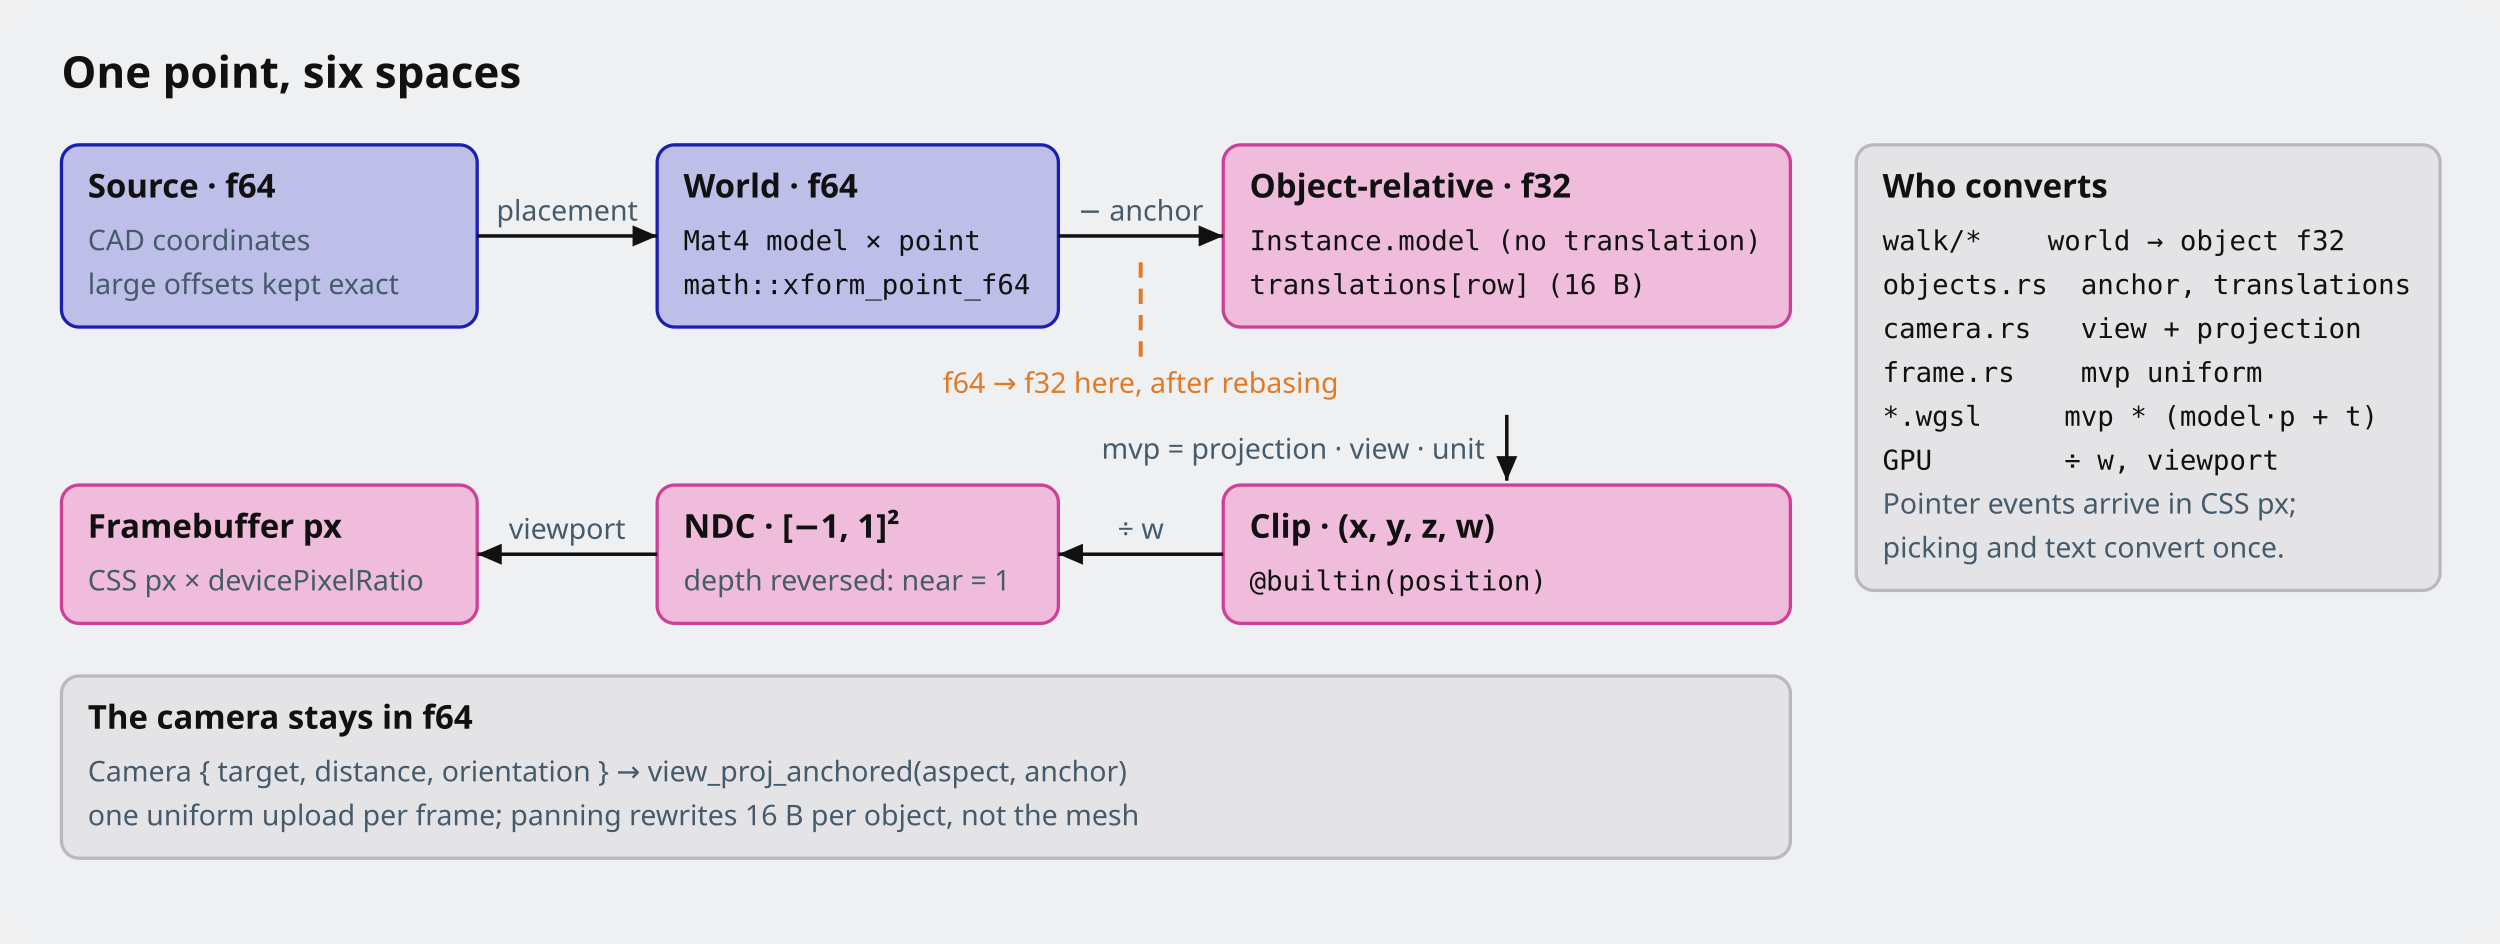
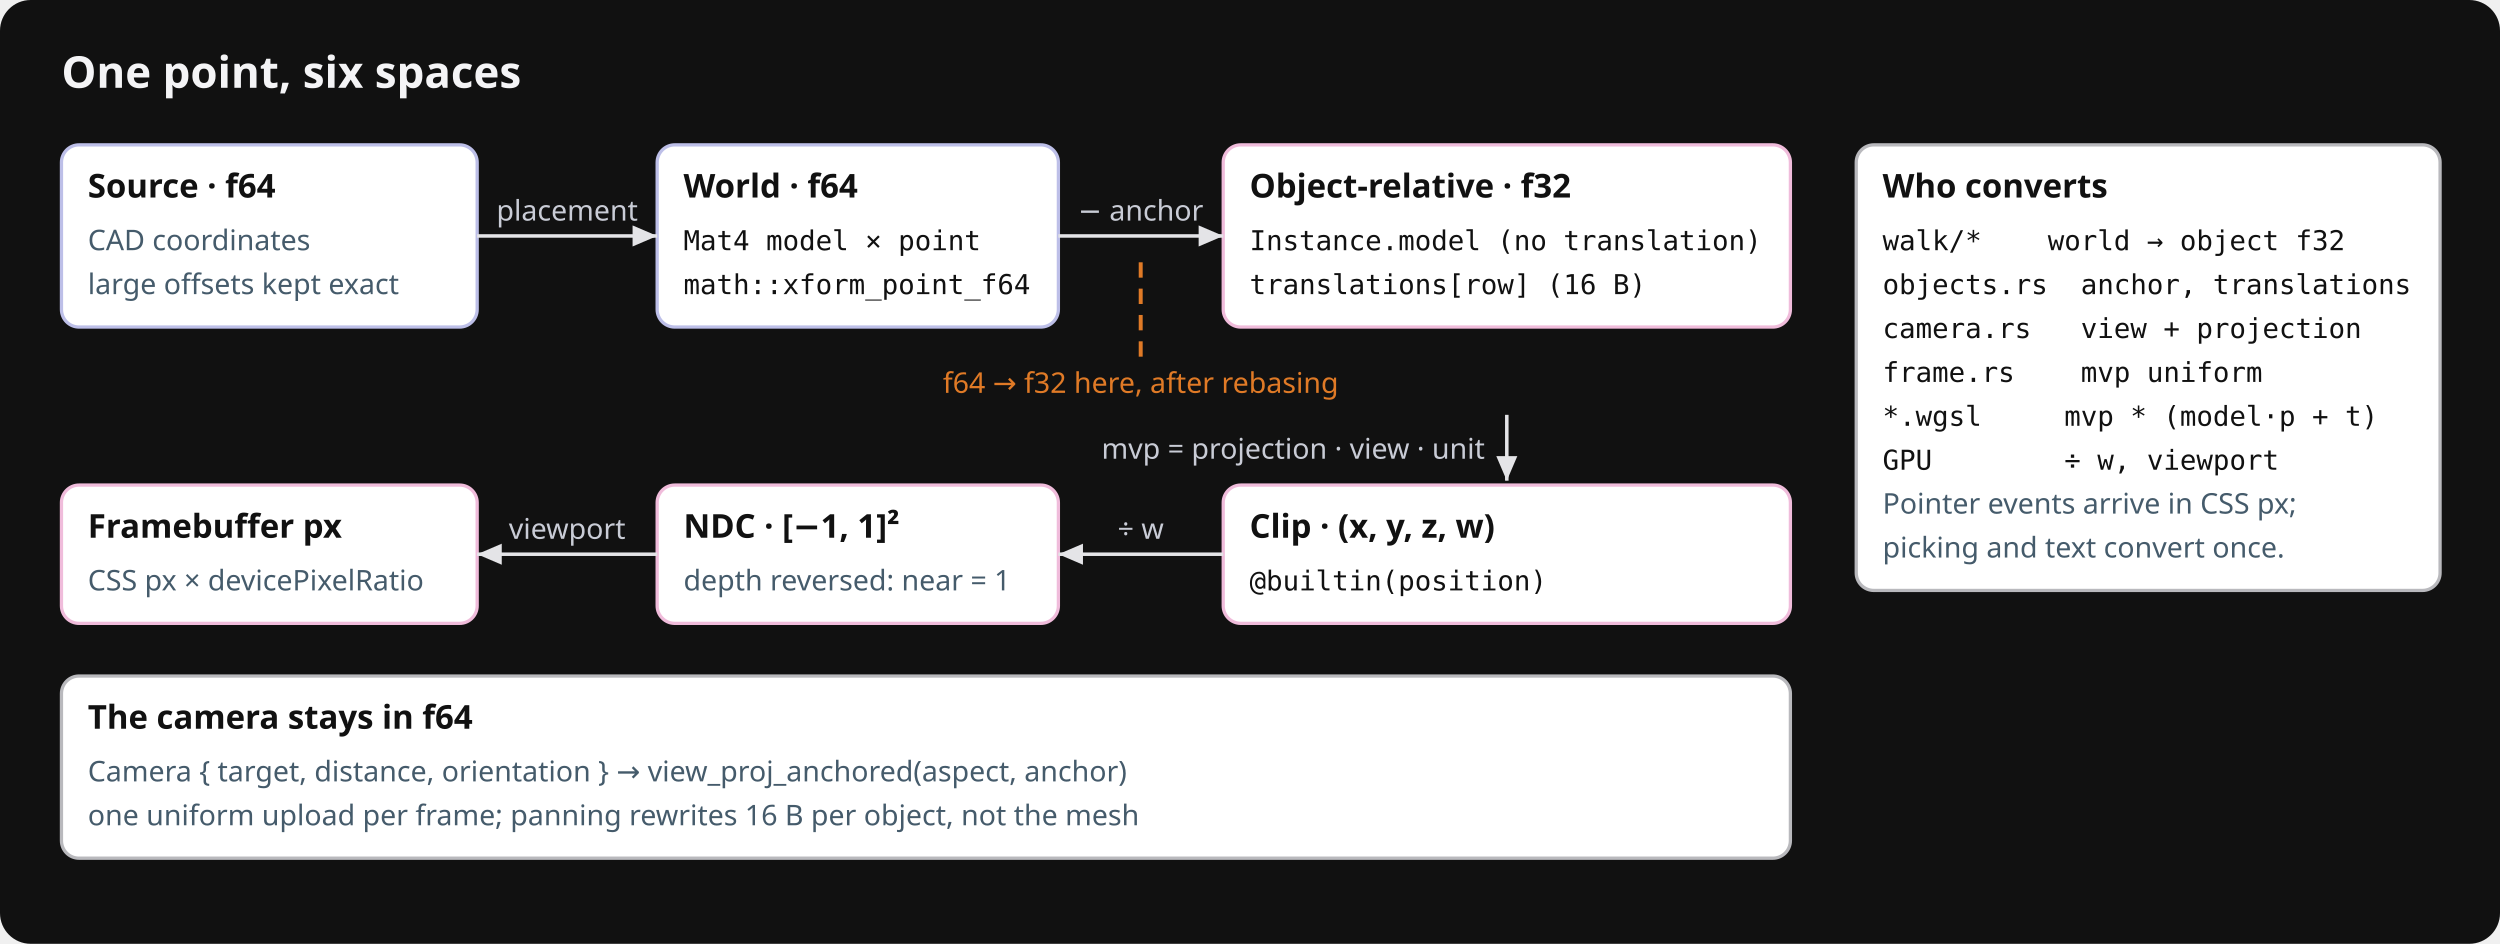
<svg xmlns="http://www.w3.org/2000/svg" viewBox="0 0 1139 430" role="img" aria-labelledby="t d">
  <defs>
    <marker id="a" markerWidth="9" markerHeight="9" refX="7" refY="3" orient="auto">
-       <path d="M0,0 L7,3 L0,6" fill="#111111" />
+       <path d="M0,0 L7,3 L0,6" fill="#e4e4e7" />
    </marker>
  </defs>
-   <style>text{font-family:system-ui,sans-serif;fill:#111111;font-size:13px}.h{font-size:20px;font-weight:700}.l{font-size:15px;font-weight:650}.s{font-size:13px;fill:#455b6b}.m{font-family:"DejaVu Sans Mono","Liberation Mono",monospace;font-size:12.5px;fill:#111111}.ar{fill:none;stroke:#111111;stroke-width:1.6;marker-end:url(#a)}.dash{fill:none;stroke:#e07a26;stroke-width:1.8;stroke-dasharray:7 5}</style>
-   <rect width="100%" height="100%" rx="14" fill="#eef0f2" />
+   <style>text{font-family:system-ui,sans-serif;fill:#f4f4f6;font-size:13px}.h{font-size:20px;font-weight:700}.l{font-size:15px;font-weight:650}.s{font-size:13px;fill:#c9ccd6}.m{font-family:"DejaVu Sans Mono","Liberation Mono",monospace;font-size:12.5px;fill:#f4f4f6}.ar{fill:none;stroke:#e4e4e7;stroke-width:1.6;marker-end:url(#a)}.dash{fill:none;stroke:#e07a26;stroke-width:1.8;stroke-dasharray:7 5}</style>
+   <rect width="100%" height="100%" rx="14" fill="#111111" />
  <text class="h" xml:space="preserve" x="28.0" y="40.0" textLength="209.4" lengthAdjust="spacingAndGlyphs">One point, six spaces</text>
-   <rect data-box="0" x="28.0" y="66.0" width="189.4" height="83.0" rx="8" fill="#bdbfe8" stroke="#1a1eb2" stroke-width="1.5" />
-   <text class="l" xml:space="preserve" x="40.0" y="90.0" data-box="0" textLength="85.5" lengthAdjust="spacingAndGlyphs">Source · f64</text>
-   <text class="s" xml:space="preserve" x="40.0" y="114.0" data-box="0" textLength="101.3" lengthAdjust="spacingAndGlyphs">CAD coordinates</text>
-   <text class="s" xml:space="preserve" x="40.0" y="134.0" data-box="0" textLength="141.7" lengthAdjust="spacingAndGlyphs">large offsets kept exact</text>
-   <rect data-box="1" x="299.4" y="66.0" width="182.8" height="83.0" rx="8" fill="#bdbfe8" stroke="#1a1eb2" stroke-width="1.5" />
-   <text class="l" xml:space="preserve" x="311.4" y="90.0" data-box="1" textLength="79.4" lengthAdjust="spacingAndGlyphs">World · f64</text>
-   <text class="m" xml:space="preserve" x="311.4" y="114.0" data-box="1" textLength="135.3" lengthAdjust="spacingAndGlyphs">Mat4 model × point</text>
-   <text class="m" xml:space="preserve" x="311.4" y="134.0" data-box="1" textLength="157.9" lengthAdjust="spacingAndGlyphs">math::xform_point_f64</text>
-   <rect data-box="2" x="557.3" y="66.0" width="258.4" height="83.0" rx="8" fill="#f0bcdb" stroke="#ce4095" stroke-width="1.5" />
-   <text class="l" xml:space="preserve" x="569.3" y="90.0" data-box="2" textLength="146.4" lengthAdjust="spacingAndGlyphs">Object-relative · f32</text>
-   <text class="m" xml:space="preserve" x="569.3" y="114.0" data-box="2" textLength="233.1" lengthAdjust="spacingAndGlyphs">Instance.model (no translation)</text>
-   <text class="m" xml:space="preserve" x="569.3" y="134.0" data-box="2" textLength="180.5" lengthAdjust="spacingAndGlyphs">translations[row] (16 B)</text>
+   <rect data-box="0" x="28.0" y="66.0" width="189.4" height="83.0" rx="8" fill="#ffffff" stroke="#bdbfe8" stroke-width="1.5" />
+   <text class="l" xml:space="preserve" x="40.0" y="90.0" style="fill:#111111" data-box="0" textLength="85.5" lengthAdjust="spacingAndGlyphs">Source · f64</text>
+   <text class="s" xml:space="preserve" x="40.0" y="114.0" style="fill:#455b6b" data-box="0" textLength="101.3" lengthAdjust="spacingAndGlyphs">CAD coordinates</text>
+   <text class="s" xml:space="preserve" x="40.0" y="134.0" style="fill:#455b6b" data-box="0" textLength="141.7" lengthAdjust="spacingAndGlyphs">large offsets kept exact</text>
+   <rect data-box="1" x="299.4" y="66.0" width="182.8" height="83.0" rx="8" fill="#ffffff" stroke="#bdbfe8" stroke-width="1.5" />
+   <text class="l" xml:space="preserve" x="311.4" y="90.0" style="fill:#111111" data-box="1" textLength="79.4" lengthAdjust="spacingAndGlyphs">World · f64</text>
+   <text class="m" xml:space="preserve" x="311.4" y="114.0" style="fill:#111111" data-box="1" textLength="135.3" lengthAdjust="spacingAndGlyphs">Mat4 model × point</text>
+   <text class="m" xml:space="preserve" x="311.4" y="134.0" style="fill:#111111" data-box="1" textLength="157.9" lengthAdjust="spacingAndGlyphs">math::xform_point_f64</text>
+   <rect data-box="2" x="557.3" y="66.0" width="258.4" height="83.0" rx="8" fill="#ffffff" stroke="#f0bcdb" stroke-width="1.5" />
+   <text class="l" xml:space="preserve" x="569.3" y="90.0" style="fill:#111111" data-box="2" textLength="146.4" lengthAdjust="spacingAndGlyphs">Object-relative · f32</text>
+   <text class="m" xml:space="preserve" x="569.3" y="114.0" style="fill:#111111" data-box="2" textLength="233.1" lengthAdjust="spacingAndGlyphs">Instance.model (no translation)</text>
+   <text class="m" xml:space="preserve" x="569.3" y="134.0" style="fill:#111111" data-box="2" textLength="180.5" lengthAdjust="spacingAndGlyphs">translations[row] (16 B)</text>
  <path class="ar" d="M217.4,107.5 L299.4,107.5" />
  <text class="s" xml:space="preserve" x="258.4" y="100.5" text-anchor="middle" textLength="64.4" lengthAdjust="spacingAndGlyphs">placement</text>
  <path class="ar" d="M482.2,107.5 L557.3,107.5" />
  <text class="s" xml:space="preserve" x="519.7" y="100.5" text-anchor="middle" textLength="53.8" lengthAdjust="spacingAndGlyphs">− anchor</text>
  <path class="dash" d="M519.7,119.5 L519.7,163.0" />
  <text class="s" xml:space="preserve" x="519.7" y="179.0" text-anchor="middle" style="fill:#e07a26" textLength="182.3" lengthAdjust="spacingAndGlyphs">f64 → f32 here, after rebasing</text>
  <path class="ar" d="M686.5,189.0 L686.5,219.0" />
  <text class="s" xml:space="preserve" x="676.5" y="209.0" text-anchor="end" textLength="174.5" lengthAdjust="spacingAndGlyphs">mvp = projection · view · unit</text>
-   <rect data-box="3" x="557.3" y="221.0" width="258.4" height="63.0" rx="8" fill="#f0bcdb" stroke="#ce4095" stroke-width="1.5" />
-   <text class="l" xml:space="preserve" x="569.3" y="245.0" data-box="3" textLength="111.7" lengthAdjust="spacingAndGlyphs">Clip · (x, y, z, w)</text>
-   <text class="m" xml:space="preserve" x="569.3" y="269.0" data-box="3" textLength="135.3" lengthAdjust="spacingAndGlyphs">@builtin(position)</text>
-   <rect data-box="4" x="299.4" y="221.0" width="182.8" height="63.0" rx="8" fill="#f0bcdb" stroke="#ce4095" stroke-width="1.5" />
-   <text class="l" xml:space="preserve" x="311.4" y="245.0" data-box="4" textLength="94.6" lengthAdjust="spacingAndGlyphs">NDC · [−1, 1]²</text>
-   <text class="s" xml:space="preserve" x="311.4" y="269.0" data-box="4" textLength="148.9" lengthAdjust="spacingAndGlyphs">depth reversed: near = 1</text>
-   <rect data-box="5" x="28.0" y="221.0" width="189.4" height="63.0" rx="8" fill="#f0bcdb" stroke="#ce4095" stroke-width="1.5" />
-   <text class="l" xml:space="preserve" x="40.0" y="245.0" data-box="5" textLength="115.8" lengthAdjust="spacingAndGlyphs">Framebuffer px</text>
-   <text class="s" xml:space="preserve" x="40.0" y="269.0" data-box="5" textLength="153.0" lengthAdjust="spacingAndGlyphs">CSS px × devicePixelRatio</text>
+   <rect data-box="3" x="557.3" y="221.0" width="258.4" height="63.0" rx="8" fill="#ffffff" stroke="#f0bcdb" stroke-width="1.5" />
+   <text class="l" xml:space="preserve" x="569.3" y="245.0" style="fill:#111111" data-box="3" textLength="111.7" lengthAdjust="spacingAndGlyphs">Clip · (x, y, z, w)</text>
+   <text class="m" xml:space="preserve" x="569.3" y="269.0" style="fill:#111111" data-box="3" textLength="135.3" lengthAdjust="spacingAndGlyphs">@builtin(position)</text>
+   <rect data-box="4" x="299.4" y="221.0" width="182.8" height="63.0" rx="8" fill="#ffffff" stroke="#f0bcdb" stroke-width="1.5" />
+   <text class="l" xml:space="preserve" x="311.4" y="245.0" style="fill:#111111" data-box="4" textLength="94.6" lengthAdjust="spacingAndGlyphs">NDC · [−1, 1]²</text>
+   <text class="s" xml:space="preserve" x="311.4" y="269.0" style="fill:#455b6b" data-box="4" textLength="148.9" lengthAdjust="spacingAndGlyphs">depth reversed: near = 1</text>
+   <rect data-box="5" x="28.0" y="221.0" width="189.4" height="63.0" rx="8" fill="#ffffff" stroke="#f0bcdb" stroke-width="1.5" />
+   <text class="l" xml:space="preserve" x="40.0" y="245.0" style="fill:#111111" data-box="5" textLength="115.8" lengthAdjust="spacingAndGlyphs">Framebuffer px</text>
+   <text class="s" xml:space="preserve" x="40.0" y="269.0" style="fill:#455b6b" data-box="5" textLength="153.0" lengthAdjust="spacingAndGlyphs">CSS px × devicePixelRatio</text>
  <path class="ar" d="M557.3,252.5 L482.2,252.5" />
  <text class="s" xml:space="preserve" x="519.7" y="245.5" text-anchor="middle" textLength="21.0" lengthAdjust="spacingAndGlyphs">÷ w</text>
  <path class="ar" d="M299.4,252.5 L217.4,252.5" />
  <text class="s" xml:space="preserve" x="258.4" y="245.5" text-anchor="middle" textLength="53.1" lengthAdjust="spacingAndGlyphs">viewport</text>
-   <rect data-box="6" x="28.0" y="308.0" width="787.7" height="83.0" rx="8" fill="#e4e4e7" stroke="#b9b9bd" stroke-width="1.5" />
-   <text class="l" xml:space="preserve" x="40.0" y="332.0" data-box="6" textLength="175.3" lengthAdjust="spacingAndGlyphs">The camera stays in f64</text>
-   <text class="s" xml:space="preserve" x="40.0" y="356.0" data-box="6" textLength="475.2" lengthAdjust="spacingAndGlyphs">Camera { target, distance, orientation } → view_proj_anchored(aspect, anchor)</text>
-   <text class="s" xml:space="preserve" x="40.0" y="376.0" data-box="6" textLength="478.8" lengthAdjust="spacingAndGlyphs">one uniform upload per frame; panning rewrites 16 B per object, not the mesh</text>
-   <rect data-box="7" x="845.7" y="66.0" width="266.0" height="203.0" rx="8" fill="#e4e4e7" stroke="#b9b9bd" stroke-width="1.5" />
-   <text class="l" xml:space="preserve" x="857.7" y="90.0" data-box="7" textLength="102.5" lengthAdjust="spacingAndGlyphs">Who converts</text>
-   <text class="m" xml:space="preserve" x="857.7" y="114.0" data-box="7" textLength="210.5" lengthAdjust="spacingAndGlyphs">walk/*    world → object f32</text>
-   <text class="m" xml:space="preserve" x="857.7" y="134.0" data-box="7" textLength="240.6" lengthAdjust="spacingAndGlyphs">objects.rs  anchor, translations</text>
-   <text class="m" xml:space="preserve" x="857.7" y="154.0" data-box="7" textLength="218.0" lengthAdjust="spacingAndGlyphs">camera.rs   view + projection</text>
-   <text class="m" xml:space="preserve" x="857.7" y="174.0" data-box="7" textLength="172.9" lengthAdjust="spacingAndGlyphs">frame.rs    mvp uniform</text>
-   <text class="m" xml:space="preserve" x="857.7" y="194.0" data-box="7" textLength="225.6" lengthAdjust="spacingAndGlyphs">*.wgsl     mvp * (model·p + t)</text>
-   <text class="m" xml:space="preserve" x="857.7" y="214.0" data-box="7" textLength="180.5" lengthAdjust="spacingAndGlyphs">GPU        ÷ w, viewport</text>
-   <text class="s" xml:space="preserve" x="857.7" y="234.0" data-box="7" textLength="188.6" lengthAdjust="spacingAndGlyphs">Pointer events arrive in CSS px;</text>
-   <text class="s" xml:space="preserve" x="857.7" y="254.0" data-box="7" textLength="183.1" lengthAdjust="spacingAndGlyphs">picking and text convert once.</text>
+   <rect data-box="6" x="28.0" y="308.0" width="787.7" height="83.0" rx="8" fill="#ffffff" stroke="#b9b9bd" stroke-width="1.5" />
+   <text class="l" xml:space="preserve" x="40.0" y="332.0" style="fill:#111111" data-box="6" textLength="175.3" lengthAdjust="spacingAndGlyphs">The camera stays in f64</text>
+   <text class="s" xml:space="preserve" x="40.0" y="356.0" style="fill:#455b6b" data-box="6" textLength="475.2" lengthAdjust="spacingAndGlyphs">Camera { target, distance, orientation } → view_proj_anchored(aspect, anchor)</text>
+   <text class="s" xml:space="preserve" x="40.0" y="376.0" style="fill:#455b6b" data-box="6" textLength="478.8" lengthAdjust="spacingAndGlyphs">one uniform upload per frame; panning rewrites 16 B per object, not the mesh</text>
+   <rect data-box="7" x="845.7" y="66.0" width="266.0" height="203.0" rx="8" fill="#ffffff" stroke="#b9b9bd" stroke-width="1.5" />
+   <text class="l" xml:space="preserve" x="857.7" y="90.0" style="fill:#111111" data-box="7" textLength="102.5" lengthAdjust="spacingAndGlyphs">Who converts</text>
+   <text class="m" xml:space="preserve" x="857.7" y="114.0" style="fill:#111111" data-box="7" textLength="210.5" lengthAdjust="spacingAndGlyphs">walk/*    world → object f32</text>
+   <text class="m" xml:space="preserve" x="857.7" y="134.0" style="fill:#111111" data-box="7" textLength="240.6" lengthAdjust="spacingAndGlyphs">objects.rs  anchor, translations</text>
+   <text class="m" xml:space="preserve" x="857.7" y="154.0" style="fill:#111111" data-box="7" textLength="218.0" lengthAdjust="spacingAndGlyphs">camera.rs   view + projection</text>
+   <text class="m" xml:space="preserve" x="857.7" y="174.0" style="fill:#111111" data-box="7" textLength="172.9" lengthAdjust="spacingAndGlyphs">frame.rs    mvp uniform</text>
+   <text class="m" xml:space="preserve" x="857.7" y="194.0" style="fill:#111111" data-box="7" textLength="225.6" lengthAdjust="spacingAndGlyphs">*.wgsl     mvp * (model·p + t)</text>
+   <text class="m" xml:space="preserve" x="857.7" y="214.0" style="fill:#111111" data-box="7" textLength="180.5" lengthAdjust="spacingAndGlyphs">GPU        ÷ w, viewport</text>
+   <text class="s" xml:space="preserve" x="857.7" y="234.0" style="fill:#455b6b" data-box="7" textLength="188.6" lengthAdjust="spacingAndGlyphs">Pointer events arrive in CSS px;</text>
+   <text class="s" xml:space="preserve" x="857.7" y="254.0" style="fill:#455b6b" data-box="7" textLength="183.1" lengthAdjust="spacingAndGlyphs">picking and text convert once.</text>
</svg>
